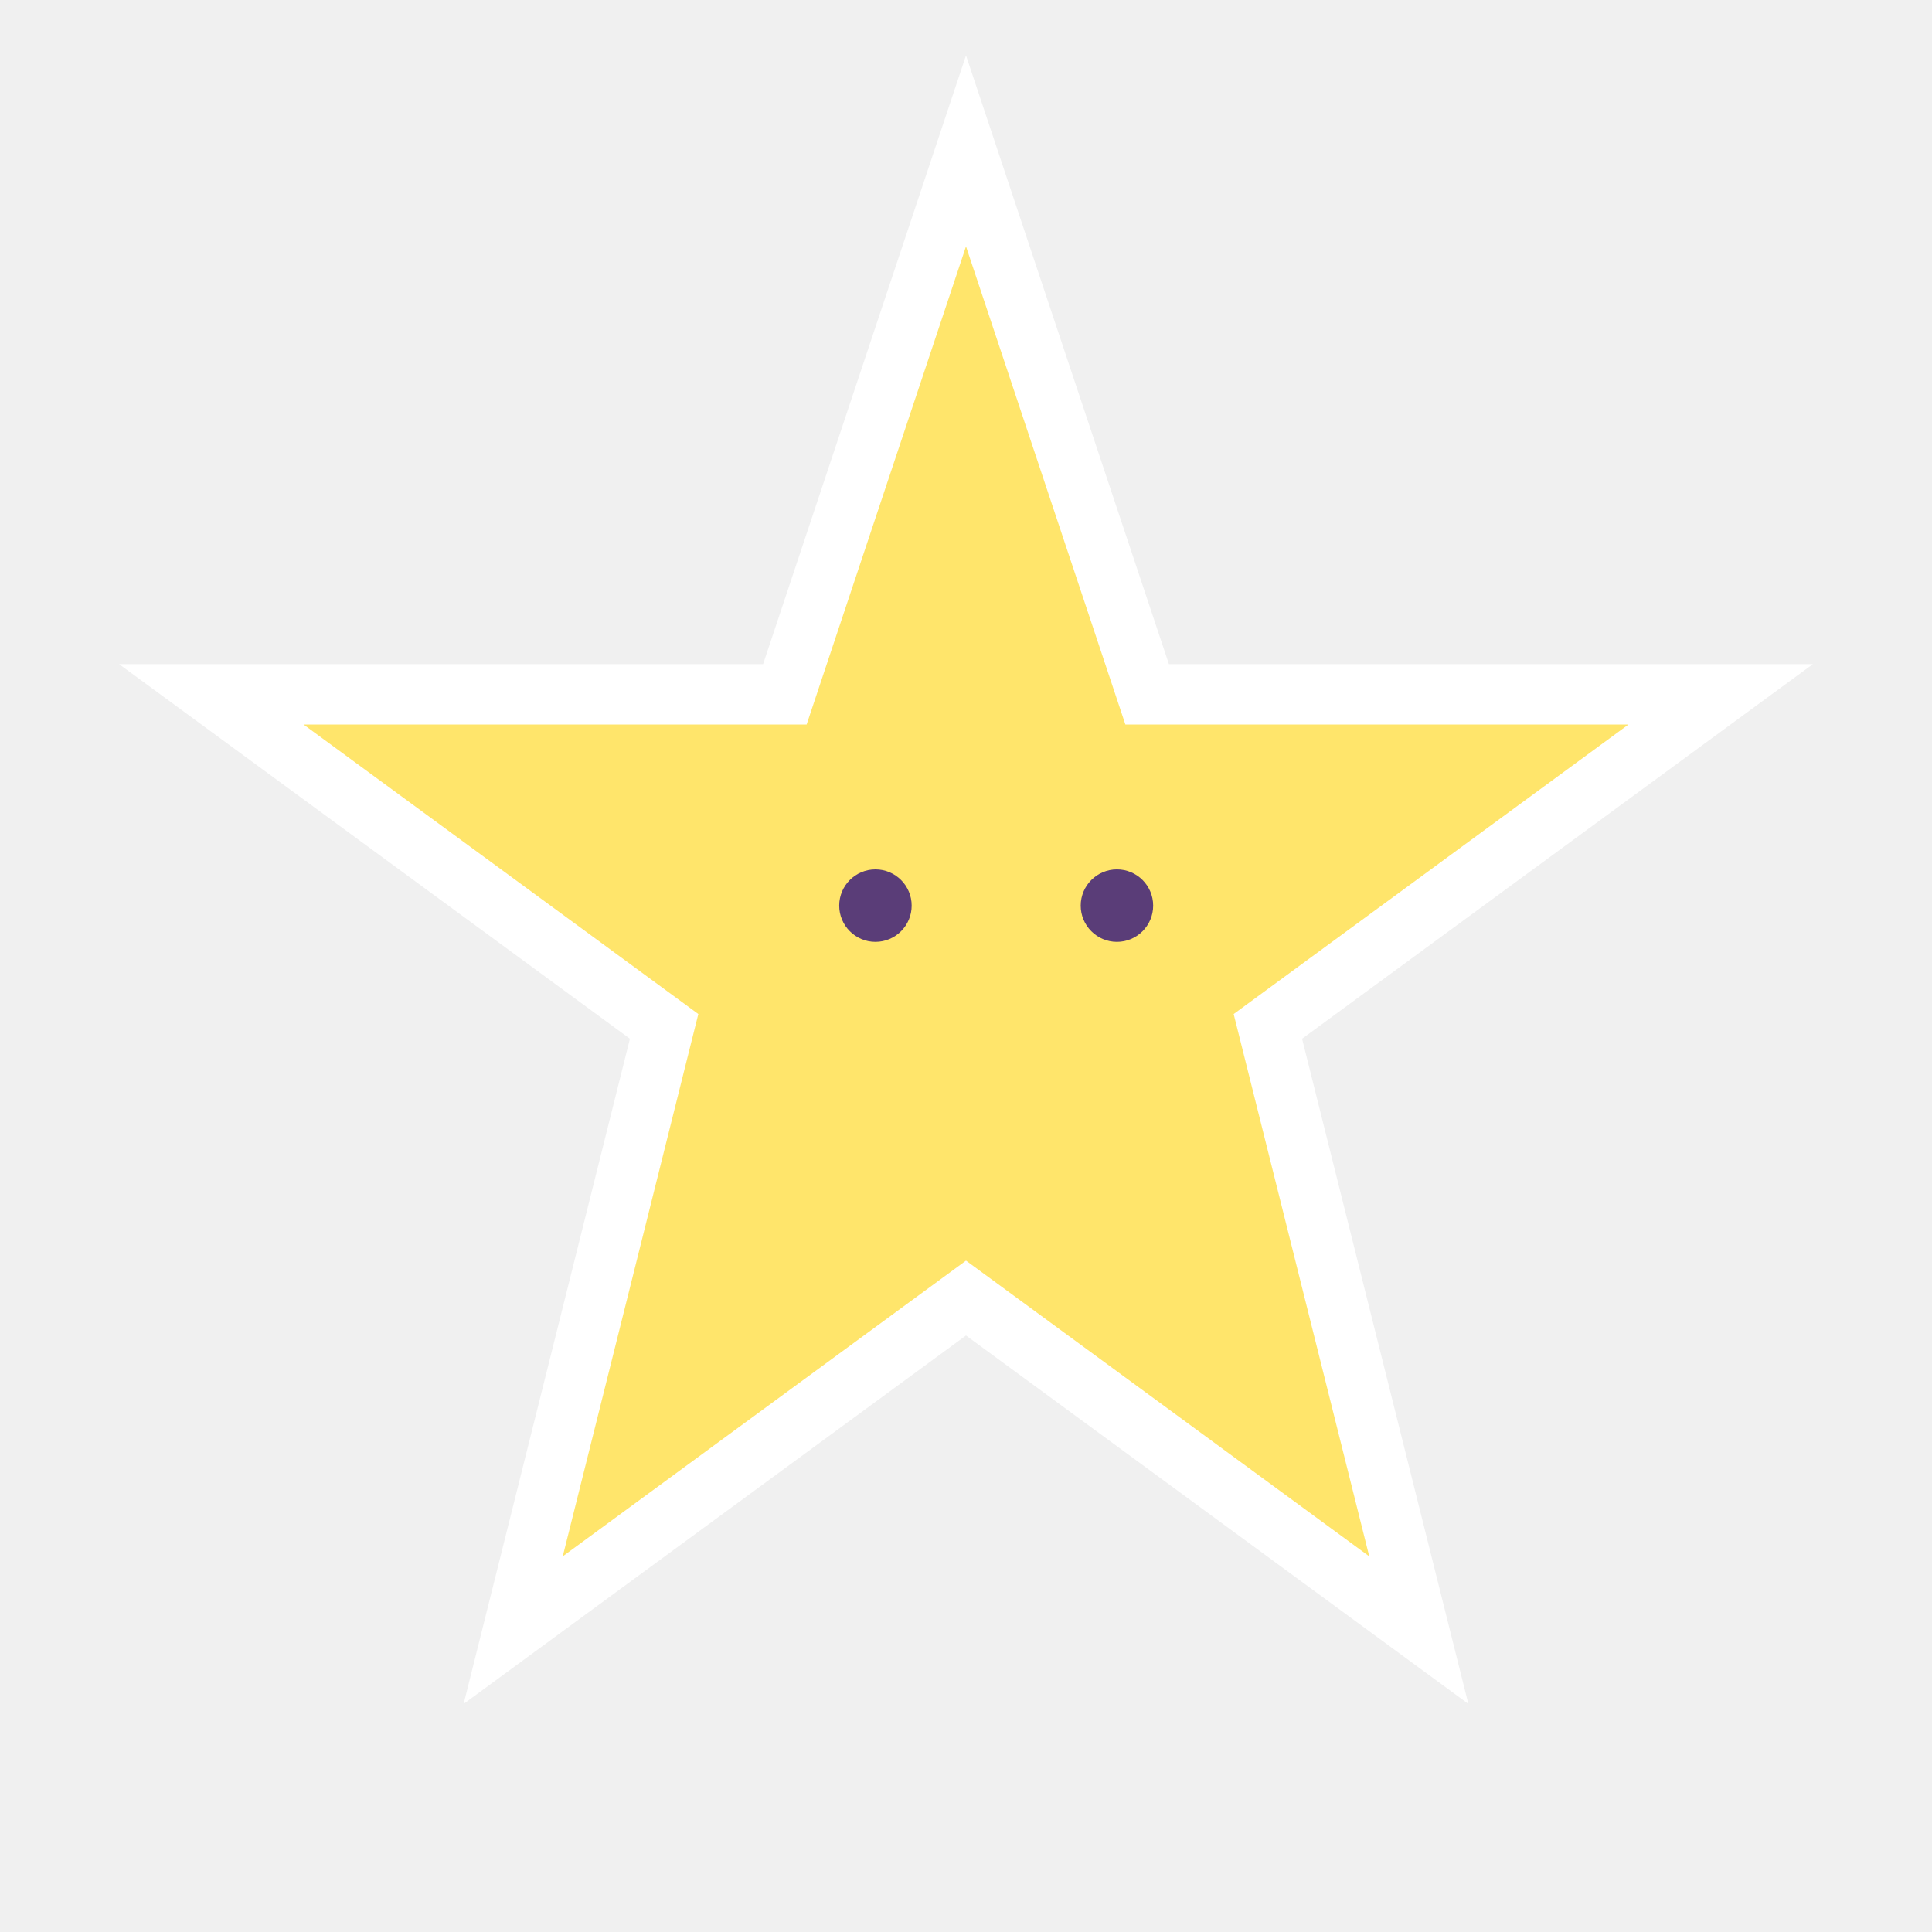
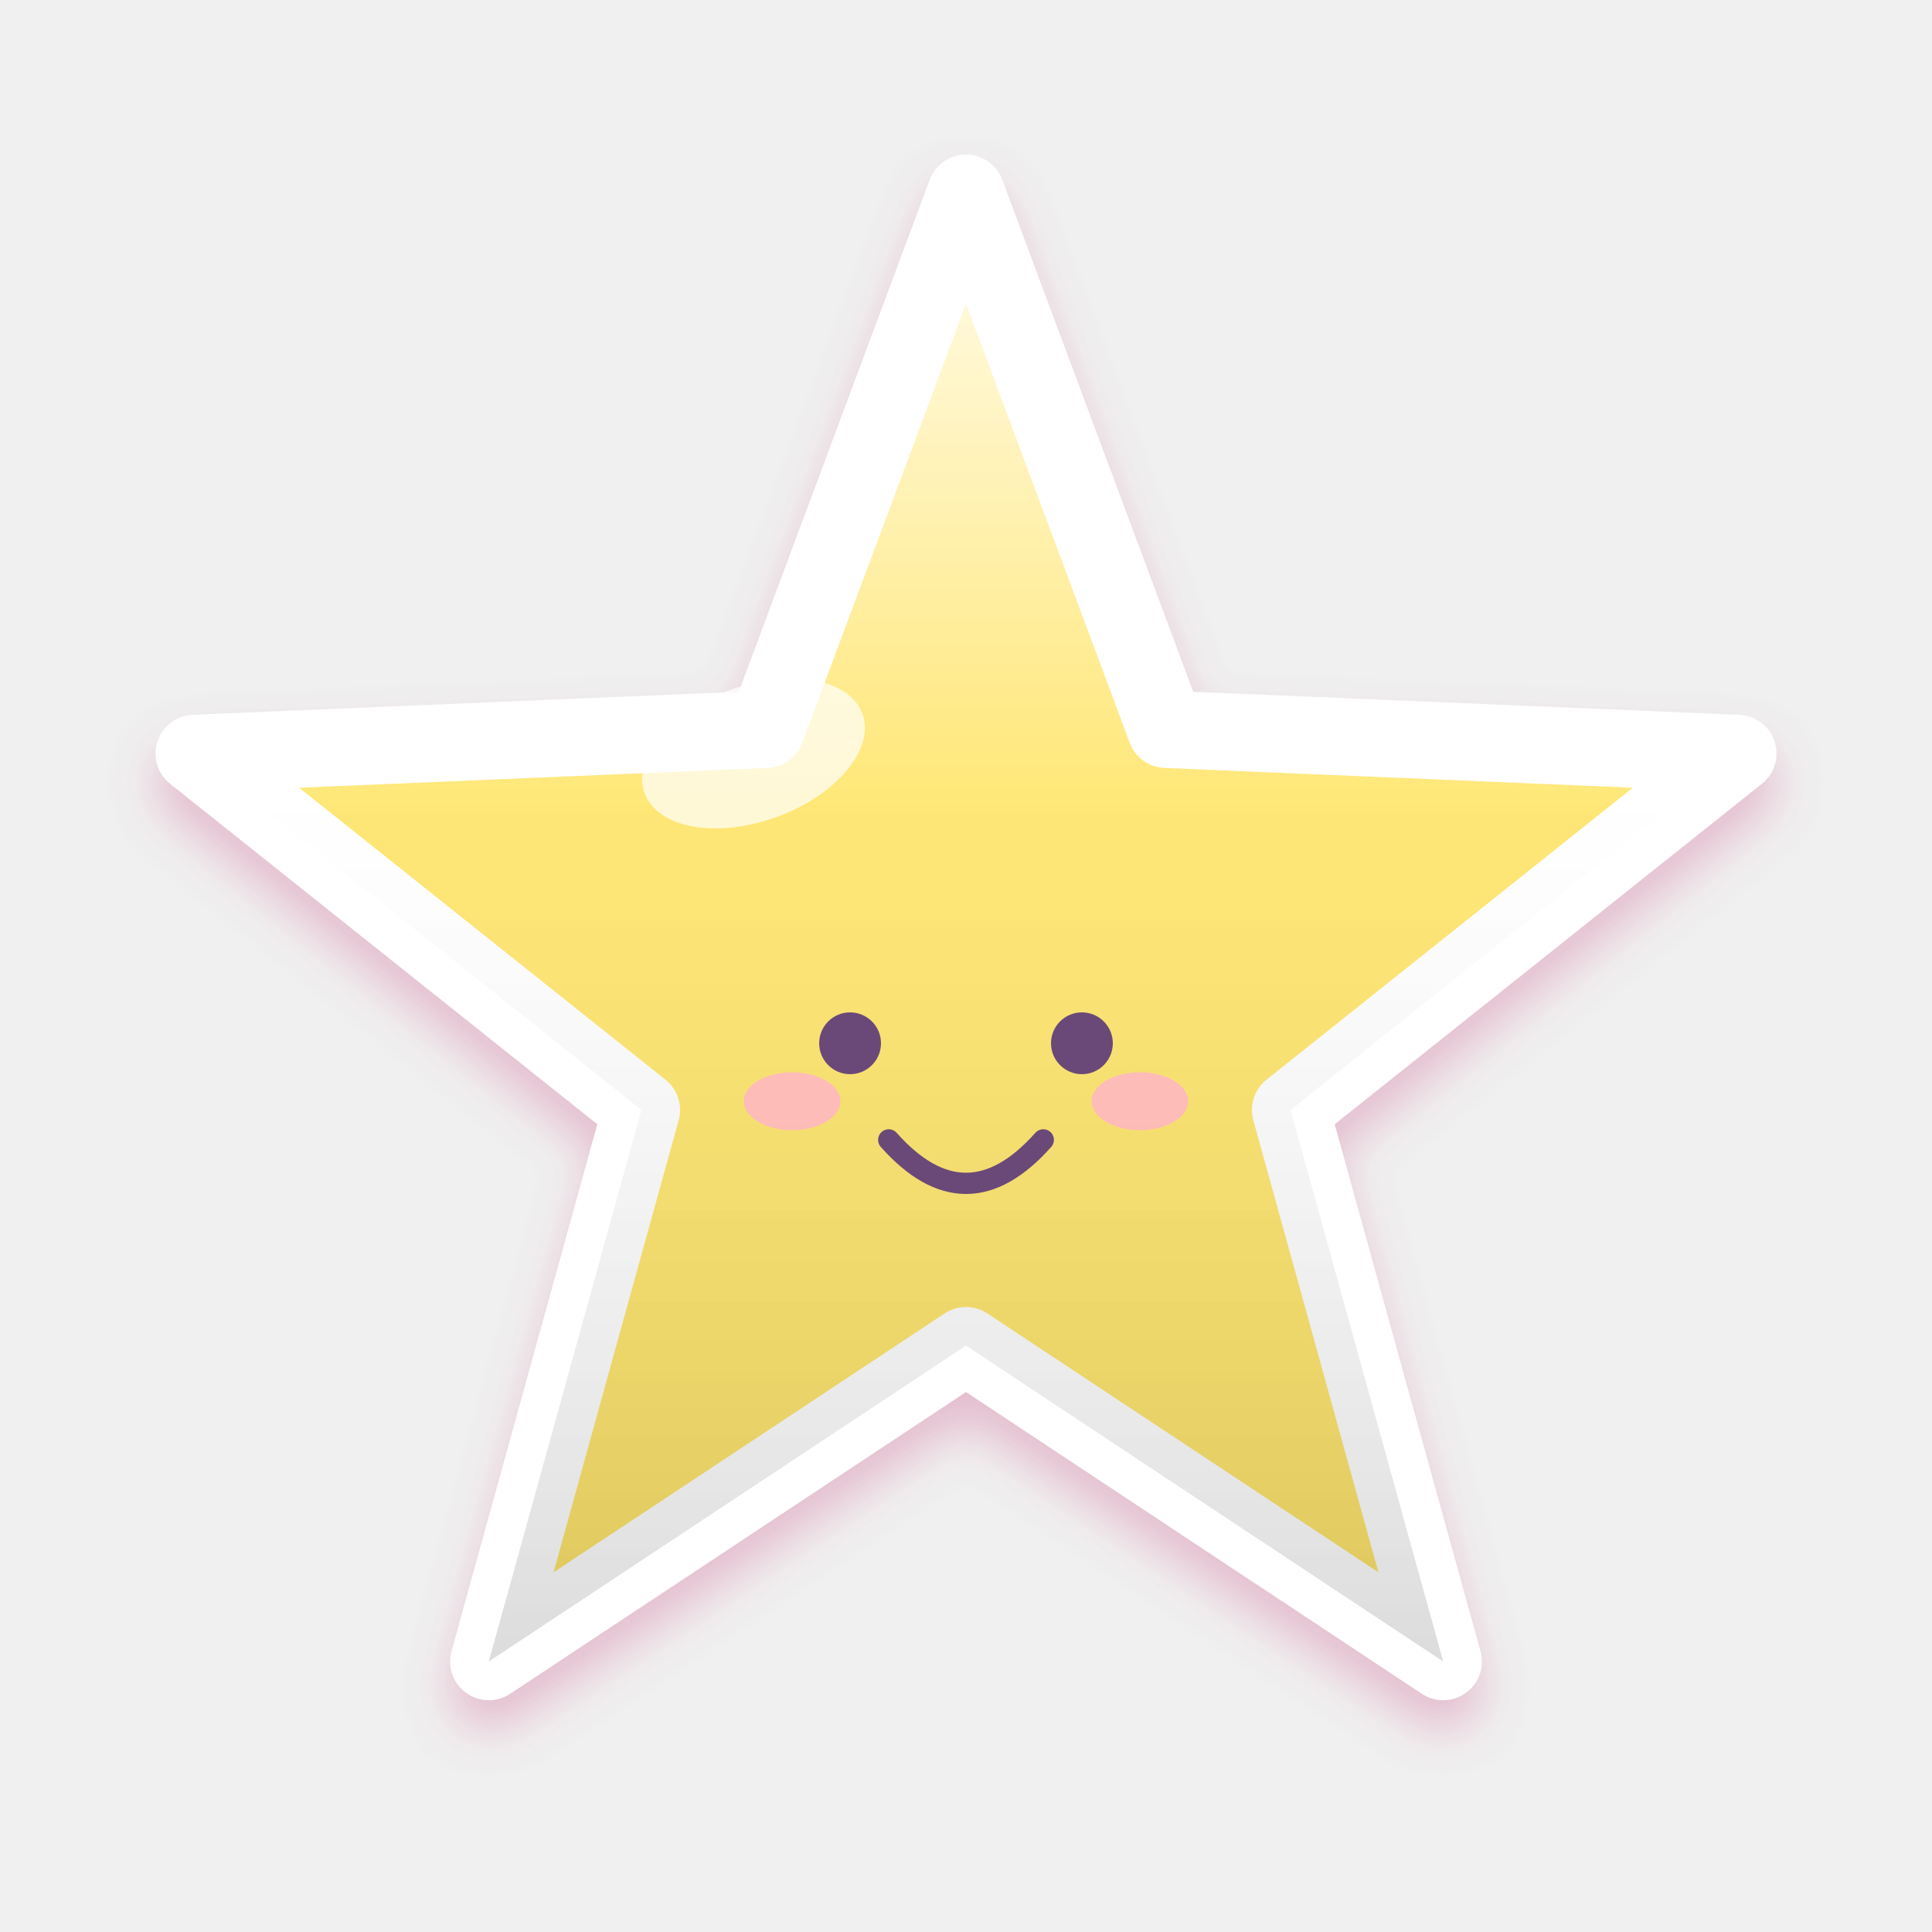
- <svg xmlns="http://www.w3.org/2000/svg" viewBox="0 0 128 128">
-   <path d="M64 10 L76 46 H114 L84 68 L94 108 L64 86 L34 108 L44 68 L14 46 H52 Z" fill="#ffe56b" stroke="#fff" stroke-width="4" />
-   <circle cx="58" cy="60" r="2.4" fill="#5a3d78" />
-   <circle cx="74" cy="60" r="2.4" fill="#5a3d78" />
+ <svg xmlns="http://www.w3.org/2000/svg" viewBox="0 0 200 200">
+   <defs>
+     <filter id="sh" x="-30%" y="-30%" width="160%" height="160%">
+       <feDropShadow dx="0" dy="3" stdDeviation="2.4" flood-color="#d46a96" flood-opacity="0.38" />
+     </filter>
+     <linearGradient id="gloss" x1="0" y1="0" x2="0" y2="1">
+       <stop offset="0" stop-color="#fff" stop-opacity="0.9" />
+       <stop offset="0.42" stop-color="#fff" stop-opacity="0.08" />
+       <stop offset="1" stop-color="#000" stop-opacity="0.14" />
+     </linearGradient>
+     <radialGradient id="shine" cx="32%" cy="28%" r="38%">
+       <stop offset="0" stop-color="#fff" stop-opacity="0.95" />
+       <stop offset="0.55" stop-color="#fff" stop-opacity="0.15" />
+       <stop offset="1" stop-color="#fff" stop-opacity="0" />
+     </radialGradient>
+     <linearGradient id="pink" x1="0" y1="0" x2="0" y2="1">
+       <stop offset="0" stop-color="#ffd0e6" />
+       <stop offset="0.45" stop-color="#ff5fa2" />
+       <stop offset="1" stop-color="#e2186a" />
+     </linearGradient>
+     <linearGradient id="gold" x1="0" y1="0" x2="0" y2="1">
+       <stop offset="0" stop-color="#fff6c4" />
+       <stop offset="0.5" stop-color="#ffe14a" />
+       <stop offset="1" stop-color="#f0b429" />
+     </linearGradient>
+     <linearGradient id="sky" x1="0" y1="0" x2="0" y2="1">
+       <stop offset="0" stop-color="#eaf6ff" />
+       <stop offset="1" stop-color="#7ec8ff" />
+     </linearGradient>
+     <pattern id="dots" width="14" height="14" patternUnits="userSpaceOnUse">
+       <circle cx="4" cy="4" r="2.2" fill="#fff" opacity="0.85" />
+     </pattern>
+     <pattern id="gingham" width="16" height="16" patternUnits="userSpaceOnUse">
+       <rect width="16" height="16" fill="#ffd0e6" />
+       <rect width="8" height="8" fill="#ff8ec0" />
+       <rect x="8" y="8" width="8" height="8" fill="#ff8ec0" />
+     </pattern>
+     <pattern id="stripe" width="10" height="10" patternUnits="userSpaceOnUse" patternTransform="rotate(35)">
+       <rect width="10" height="10" fill="#ff8ec0" />
+       <rect width="5" height="10" fill="#fff" opacity="0.55" />
+     </pattern>
+   </defs>
+   <g filter="url(#sh)">
+     <path d="M100.0 20.0L120.7 75.5L179.9 78.0L133.6 114.9L149.4 172.0L100.0 139.3L50.6 172.0L66.4 114.9L20.1 78.0L79.3 75.5Z" fill="#ffe56b" stroke="#fff" stroke-width="8" stroke-linejoin="round" />
+     <path d="M100.0 20.0L120.7 75.5L179.9 78.0L133.6 114.9L149.4 172.0L100.0 139.3L50.6 172.0L66.4 114.9L20.1 78.0L79.3 75.5Z" fill="url(#gloss)" />
+     <circle cx="88" cy="108" r="3.2" fill="#6a4a78" />
+     <circle cx="112" cy="108" r="3.2" fill="#6a4a78" />
+     <ellipse cx="82" cy="114" rx="5" ry="3" fill="#ffb3c9" opacity="0.8" />
+     <ellipse cx="118" cy="114" rx="5" ry="3" fill="#ffb3c9" opacity="0.8" />
+     <path d="M92 118 q8 9 16 0" fill="none" stroke="#6a4a78" stroke-width="2.2" stroke-linecap="round" />
+     <ellipse cx="78" cy="78" rx="12" ry="7" fill="#fff" opacity="0.7" transform="rotate(-20 78 78)" />
+   </g>
</svg>
